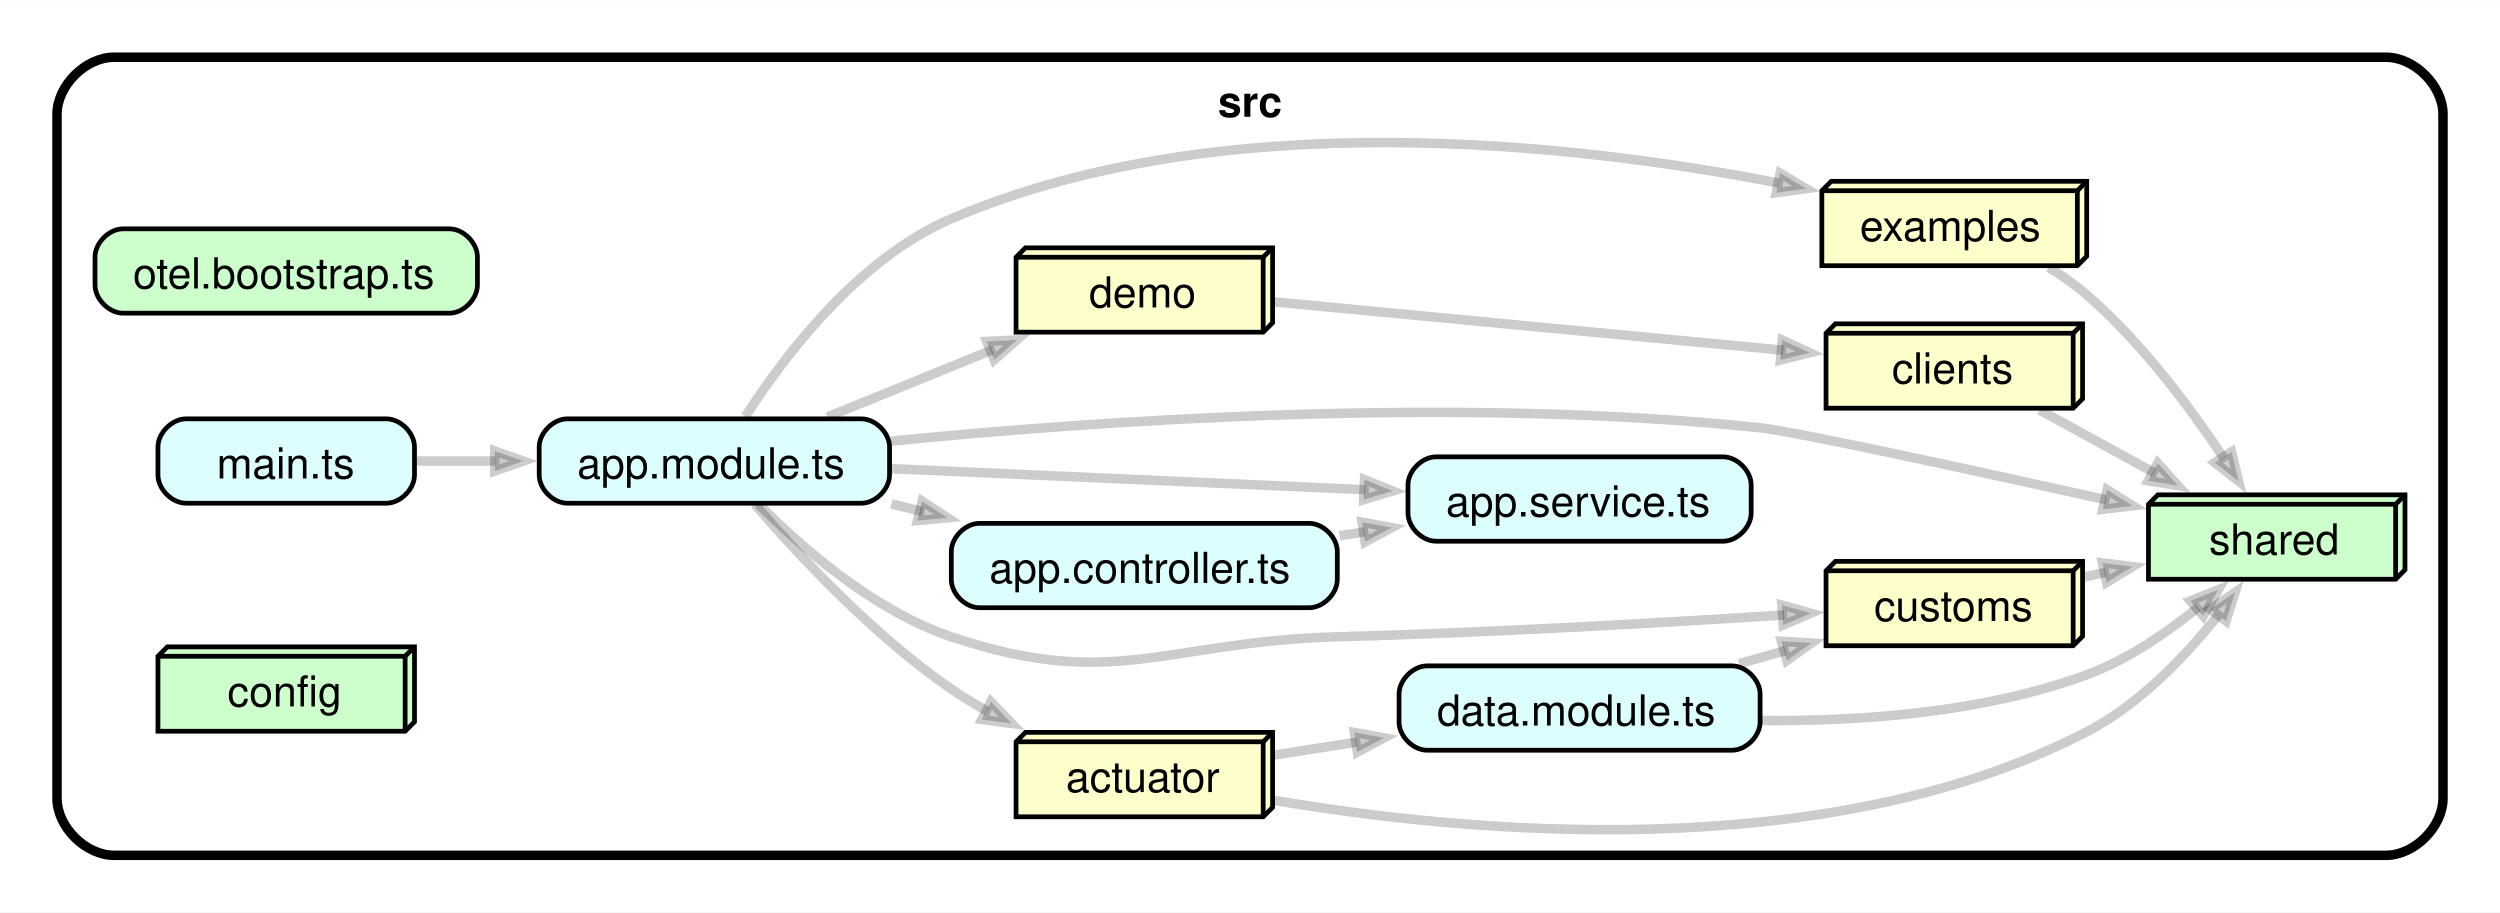
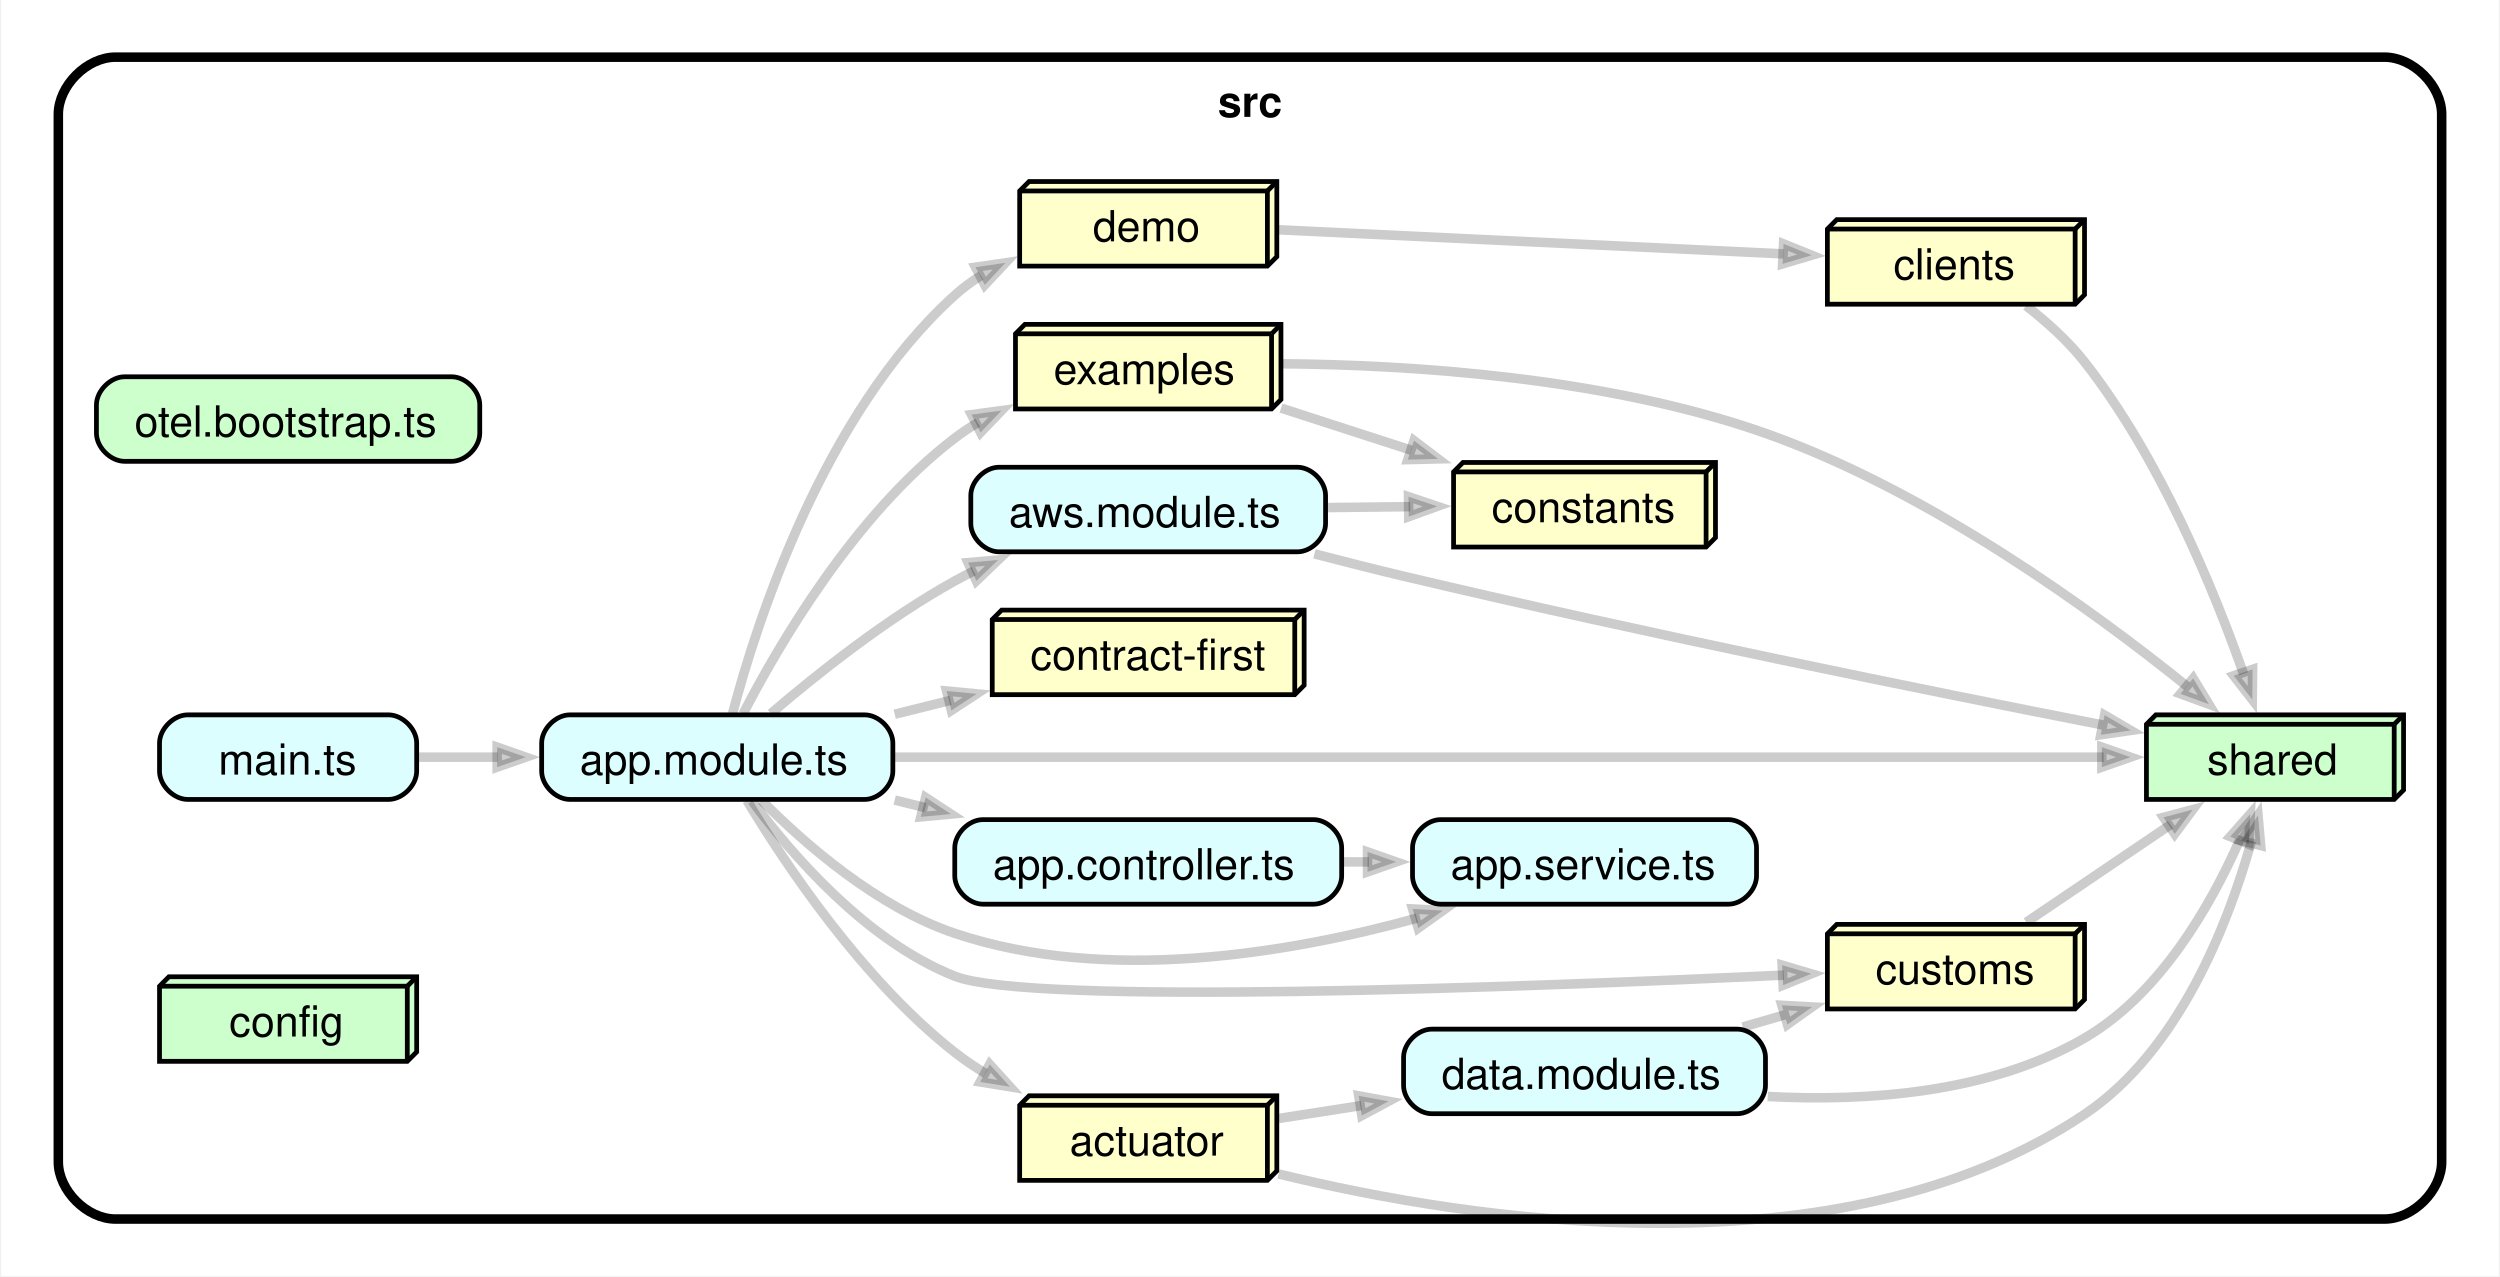
- <svg xmlns="http://www.w3.org/2000/svg" xmlns:xlink="http://www.w3.org/1999/xlink" width="526pt" height="192pt" viewBox="0.00 0.00 526.25 192.00">
-   <g id="graph0" class="graph" transform="scale(1 1) rotate(0) translate(4 188)">
-     <polygon fill="white" stroke="none" points="-4,4 -4,-188 522.25,-188 522.25,4 -4,4" />
+ <svg xmlns="http://www.w3.org/2000/svg" xmlns:xlink="http://www.w3.org/1999/xlink" width="525pt" height="268pt" viewBox="0.00 0.00 524.50 268.00">
+   <g id="graph0" class="graph" transform="scale(1 1) rotate(0) translate(4 264)">
+     <polygon fill="white" stroke="none" points="-4,4 -4,-264 520.5,-264 520.5,4 -4,4" />
    <g id="clust1" class="cluster">
-       <path fill="#ffffff" stroke="black" stroke-width="2" d="M20,-8C20,-8 498.25,-8 498.25,-8 504.25,-8 510.25,-14 510.25,-20 510.25,-20 510.25,-164 510.25,-164 510.25,-170 504.25,-176 498.25,-176 498.25,-176 20,-176 20,-176 14,-176 8,-170 8,-164 8,-164 8,-20 8,-20 8,-14 14,-8 20,-8" />
-       <text text-anchor="middle" x="259.12" y="-163.45" font-family="Helvetica,sans-Serif" font-weight="bold" font-size="9.00">src</text>
+       <path fill="#ffffff" stroke="black" stroke-width="2" d="M20,-8C20,-8 496.5,-8 496.5,-8 502.5,-8 508.5,-14 508.5,-20 508.5,-20 508.5,-240 508.5,-240 508.5,-246 502.5,-252 496.5,-252 496.5,-252 20,-252 20,-252 14,-252 8,-246 8,-240 8,-240 8,-20 8,-20 8,-14 14,-8 20,-8" />
+       <text text-anchor="middle" x="258.25" y="-239.45" font-family="Helvetica,sans-Serif" font-weight="bold" font-size="9.00">src</text>
    </g>
    <g id="node1" class="node">
      <g id="a_node1">
        <a xlink:href="src/actuator" xlink:title="actuator">
          <polygon fill="#ffffcc" stroke="black" points="263.88,-33.88 211.85,-33.88 209.88,-31.9 209.88,-16.12 261.9,-16.12 263.88,-18.1 263.88,-33.88" />
          <polyline fill="none" stroke="black" points="261.9,-31.9 209.88,-31.9" />
          <polyline fill="none" stroke="black" points="261.9,-31.9 261.9,-16.12" />
          <polyline fill="none" stroke="black" points="261.9,-31.9 263.88,-33.88" />
          <text text-anchor="start" x="220.38" y="-21.32" font-family="Helvetica,sans-Serif" font-size="9.00">actuator</text>
        </a>
      </g>
    </g>
    <g id="node2" class="node">
      <g id="a_node2">
        <a xlink:href="src/shared" xlink:title="shared">
-           <polygon fill="#ccffcc" stroke="black" points="502.25,-83.88 450.22,-83.88 448.25,-81.9 448.25,-66.12 500.28,-66.12 502.25,-68.1 502.25,-83.88" />
-           <polyline fill="none" stroke="black" points="500.28,-81.9 448.25,-81.9" />
-           <polyline fill="none" stroke="black" points="500.28,-81.9 500.28,-66.12" />
-           <polyline fill="none" stroke="black" points="500.28,-81.9 502.25,-83.88" />
-           <text text-anchor="start" x="461" y="-71.33" font-family="Helvetica,sans-Serif" font-size="9.00">shared</text>
+           <polygon fill="#ccffcc" stroke="black" points="500.5,-113.88 448.47,-113.88 446.5,-111.9 446.5,-96.12 498.53,-96.12 500.5,-98.1 500.5,-113.88" />
+           <polyline fill="none" stroke="black" points="498.53,-111.9 446.5,-111.9" />
+           <polyline fill="none" stroke="black" points="498.53,-111.9 498.53,-96.12" />
+           <polyline fill="none" stroke="black" points="498.53,-111.9 500.5,-113.88" />
+           <text text-anchor="start" x="459.25" y="-101.33" font-family="Helvetica,sans-Serif" font-size="9.00">shared</text>
        </a>
      </g>
    </g>
    <g id="edge1" class="edge">
-       <path fill="none" stroke="#000000" stroke-width="2" stroke-opacity="0.2" d="M264.24,-19.57C303.85,-12.83 379.95,-5.39 435.25,-34 446.32,-39.73 455.99,-49.84 462.94,-58.59" />
-       <polygon fill="#000000" fill-opacity="0.2" stroke="#000000" stroke-width="2" stroke-opacity="0.2" points="461.22,-59.81 466.49,-63.36 464.59,-57.3 461.22,-59.81" />
+       <path fill="none" stroke="#000000" stroke-width="2" stroke-opacity="0.2" d="M264.25,-17.47C304.5,-7.64 381.99,4.51 433.5,-30 453.23,-43.22 463.6,-69.69 468.56,-87.38" />
+       <polygon fill="#000000" fill-opacity="0.2" stroke="#000000" stroke-width="2" stroke-opacity="0.2" points="466.42,-87.48 469.93,-92.78 470.49,-86.44 466.42,-87.48" />
    </g>
    <g id="node3" class="node">
      <g id="a_node3">
        <a xlink:href="src/data.module.ts" xlink:title="data.module.ts">
          <path fill="#ddfeff" stroke="black" d="M360.58,-47.88C360.58,-47.88 296.42,-47.88 296.42,-47.88 293.46,-47.88 290.5,-44.92 290.5,-41.96 290.5,-41.96 290.5,-36.04 290.5,-36.04 290.5,-33.08 293.46,-30.12 296.42,-30.12 296.42,-30.12 360.58,-30.12 360.58,-30.12 363.54,-30.12 366.5,-33.08 366.5,-36.04 366.5,-36.04 366.5,-41.96 366.5,-41.96 366.5,-44.92 363.54,-47.88 360.58,-47.88" />
          <text text-anchor="start" x="298.5" y="-35.33" font-family="Helvetica,sans-Serif" font-size="9.00">data.module.ts</text>
        </a>
      </g>
    </g>
    <g id="edge2" class="edge">
      <path fill="none" stroke="#000000" stroke-width="2" stroke-opacity="0.2" d="M264.28,-29.12C269.76,-29.98 275.69,-30.91 281.64,-31.84" />
      <polygon fill="#000000" fill-opacity="0.2" stroke="#000000" stroke-width="2" stroke-opacity="0.2" points="281.08,-33.87 287.34,-32.73 281.73,-29.73 281.08,-33.87" />
    </g>
-     <g id="edge14" class="edge">
-       <path fill="none" stroke="#000000" stroke-width="2" stroke-opacity="0.2" d="M366.78,-36.39C387.54,-36.17 413.49,-37.99 435.25,-46 443.74,-49.13 451.96,-54.72 458.65,-60.17" />
-       <polygon fill="#000000" fill-opacity="0.2" stroke="#000000" stroke-width="2" stroke-opacity="0.2" points="457.05,-61.56 462.95,-63.91 459.8,-58.39 457.05,-61.56" />
-     </g>
-     <g id="node7" class="node">
-       <g id="a_node7">
+     <g id="edge18" class="edge">
+       <path fill="none" stroke="#000000" stroke-width="2" stroke-opacity="0.2" d="M366.98,-33.74C387.88,-32.63 413.64,-34.44 433.5,-46 449.34,-55.22 459.97,-73.75 466.08,-87.6" />
+       <polygon fill="#000000" fill-opacity="0.2" stroke="#000000" stroke-width="2" stroke-opacity="0.2" points="464.1,-88.31 468.31,-93.07 467.99,-86.72 464.1,-88.31" />
+     </g>
+     <g id="node9" class="node">
+       <g id="a_node9">
        <a xlink:href="src/customs" xlink:title="customs">
-           <polygon fill="#ffffcc" stroke="black" points="434.38,-69.88 382.35,-69.88 380.38,-67.9 380.38,-52.12 432.4,-52.12 434.38,-54.1 434.38,-69.88" />
-           <polyline fill="none" stroke="black" points="432.4,-67.9 380.38,-67.9" />
-           <polyline fill="none" stroke="black" points="432.4,-67.9 432.4,-52.12" />
-           <polyline fill="none" stroke="black" points="432.4,-67.9 434.38,-69.88" />
-           <text text-anchor="start" x="390.5" y="-57.33" font-family="Helvetica,sans-Serif" font-size="9.00">customs</text>
-         </a>
-       </g>
-     </g>
-     <g id="edge13" class="edge">
-       <path fill="none" stroke="#000000" stroke-width="2" stroke-opacity="0.2" d="M362.1,-48.33C365.32,-49.25 368.59,-50.19 371.83,-51.11" />
-       <polygon fill="#000000" fill-opacity="0.2" stroke="#000000" stroke-width="2" stroke-opacity="0.2" points="370.99,-53.06 377.33,-52.69 372.14,-49.02 370.99,-53.06" />
+           <polygon fill="#ffffcc" stroke="black" points="433.5,-69.88 381.47,-69.88 379.5,-67.9 379.5,-52.12 431.53,-52.12 433.5,-54.1 433.5,-69.88" />
+           <polyline fill="none" stroke="black" points="431.53,-67.9 379.5,-67.9" />
+           <polyline fill="none" stroke="black" points="431.53,-67.9 431.53,-52.12" />
+           <polyline fill="none" stroke="black" points="431.53,-67.9 433.5,-69.88" />
+           <text text-anchor="start" x="389.62" y="-57.33" font-family="Helvetica,sans-Serif" font-size="9.00">customs</text>
+         </a>
+       </g>
+     </g>
+     <g id="edge17" class="edge">
+       <path fill="none" stroke="#000000" stroke-width="2" stroke-opacity="0.2" d="M361.73,-48.33C364.64,-49.17 367.6,-50.03 370.54,-50.88" />
+       <polygon fill="#000000" fill-opacity="0.2" stroke="#000000" stroke-width="2" stroke-opacity="0.2" points="369.94,-52.89 376.29,-52.54 371.11,-48.86 369.94,-52.89" />
    </g>
    <g id="node4" class="node">
      <g id="a_node4">
        <a xlink:href="src/app.controller.ts" xlink:title="app.controller.ts">
-           <path fill="#ddfeff" stroke="black" d="M271.58,-77.88C271.58,-77.88 202.17,-77.88 202.17,-77.88 199.21,-77.88 196.25,-74.92 196.25,-71.96 196.25,-71.96 196.25,-66.04 196.25,-66.04 196.25,-63.08 199.21,-60.12 202.17,-60.12 202.17,-60.12 271.58,-60.12 271.58,-60.12 274.54,-60.12 277.5,-63.08 277.5,-66.04 277.5,-66.04 277.5,-71.96 277.5,-71.96 277.5,-74.92 274.54,-77.88 271.58,-77.88" />
-           <text text-anchor="start" x="204.25" y="-65.33" font-family="Helvetica,sans-Serif" font-size="9.00">app.controller.ts</text>
+           <path fill="#ddfeff" stroke="black" d="M271.58,-91.88C271.58,-91.88 202.17,-91.88 202.17,-91.88 199.21,-91.88 196.25,-88.92 196.25,-85.96 196.25,-85.96 196.25,-80.04 196.25,-80.04 196.25,-77.08 199.21,-74.12 202.17,-74.12 202.17,-74.12 271.58,-74.12 271.58,-74.12 274.54,-74.12 277.5,-77.08 277.5,-80.04 277.5,-80.04 277.5,-85.96 277.5,-85.96 277.5,-88.92 274.54,-91.88 271.58,-91.88" />
+           <text text-anchor="start" x="204.25" y="-79.33" font-family="Helvetica,sans-Serif" font-size="9.00">app.controller.ts</text>
        </a>
      </g>
    </g>
    <g id="node5" class="node">
      <g id="a_node5">
        <a xlink:href="src/app.service.ts" xlink:title="app.service.ts">
          <path fill="#ddfeff" stroke="black" d="M358.71,-91.88C358.71,-91.88 298.29,-91.88 298.29,-91.88 295.33,-91.88 292.38,-88.92 292.38,-85.96 292.38,-85.96 292.38,-80.04 292.38,-80.04 292.38,-77.08 295.33,-74.12 298.29,-74.12 298.29,-74.12 358.71,-74.12 358.71,-74.12 361.67,-74.12 364.62,-77.08 364.62,-80.04 364.62,-80.04 364.62,-85.96 364.62,-85.96 364.62,-88.92 361.67,-91.88 358.71,-91.88" />
          <text text-anchor="start" x="300.38" y="-79.33" font-family="Helvetica,sans-Serif" font-size="9.00">app.service.ts</text>
        </a>
      </g>
    </g>
    <g id="edge3" class="edge">
-       <path fill="none" stroke="#000000" stroke-width="2" stroke-opacity="0.2" d="M277.97,-75.26C279.72,-75.54 281.47,-75.81 283.23,-76.08" />
-       <polygon fill="#000000" fill-opacity="0.2" stroke="#000000" stroke-width="2" stroke-opacity="0.2" points="282.71,-78.13 288.96,-76.98 283.36,-73.98 282.71,-78.13" />
+       <path fill="none" stroke="#000000" stroke-width="2" stroke-opacity="0.2" d="M277.97,-83C279.72,-83 281.47,-83 283.23,-83" />
+       <polygon fill="#000000" fill-opacity="0.2" stroke="#000000" stroke-width="2" stroke-opacity="0.2" points="282.93,-85.1 288.93,-83 282.93,-80.9 282.93,-85.1" />
    </g>
    <g id="node6" class="node">
      <g id="a_node6">
        <a xlink:href="src/app.module.ts" xlink:title="app.module.ts">
-           <path fill="#ddfeff" stroke="black" d="M177.33,-99.88C177.33,-99.88 115.42,-99.88 115.42,-99.88 112.46,-99.88 109.5,-96.92 109.5,-93.96 109.5,-93.96 109.5,-88.04 109.5,-88.04 109.5,-85.08 112.46,-82.12 115.42,-82.12 115.42,-82.12 177.33,-82.12 177.33,-82.12 180.29,-82.12 183.25,-85.08 183.25,-88.04 183.25,-88.04 183.25,-93.96 183.25,-93.96 183.25,-96.92 180.29,-99.88 177.33,-99.88" />
-           <text text-anchor="start" x="117.5" y="-87.33" font-family="Helvetica,sans-Serif" font-size="9.00">app.module.ts</text>
+           <path fill="#ddfeff" stroke="black" d="M177.33,-113.88C177.33,-113.88 115.42,-113.88 115.42,-113.88 112.46,-113.88 109.5,-110.92 109.5,-107.96 109.5,-107.96 109.5,-102.04 109.5,-102.04 109.5,-99.08 112.46,-96.12 115.42,-96.12 115.42,-96.12 177.33,-96.12 177.33,-96.12 180.29,-96.12 183.25,-99.08 183.25,-102.04 183.25,-102.04 183.25,-107.96 183.25,-107.96 183.25,-110.92 180.29,-113.88 177.33,-113.88" />
+           <text text-anchor="start" x="117.5" y="-101.33" font-family="Helvetica,sans-Serif" font-size="9.00">app.module.ts</text>
        </a>
      </g>
    </g>
    <g id="edge4" class="edge">
-       <path fill="none" stroke="#000000" stroke-width="2" stroke-opacity="0.2" d="M154.89,-81.89C163.87,-71.44 179.78,-54.3 196.25,-43 198.62,-41.38 201.16,-39.84 203.76,-38.39" />
-       <polygon fill="#000000" fill-opacity="0.2" stroke="#000000" stroke-width="2" stroke-opacity="0.2" points="204.58,-40.33 208.98,-35.74 202.68,-36.59 204.58,-40.33" />
-     </g>
-     <g id="edge10" class="edge">
-       <path fill="none" stroke="#000000" stroke-width="2" stroke-opacity="0.2" d="M183.55,-95.18C227.08,-99.51 302.34,-104.77 366.5,-98 373.76,-97.23 410.7,-89.2 439.32,-82.84" />
-       <polygon fill="#000000" fill-opacity="0.2" stroke="#000000" stroke-width="2" stroke-opacity="0.2" points="439.55,-84.94 444.95,-81.59 438.63,-80.84 439.55,-84.94" />
+       <path fill="none" stroke="#000000" stroke-width="2" stroke-opacity="0.2" d="M152.61,-95.88C160.56,-82.69 176.83,-58.22 196.25,-43 198.26,-41.43 200.42,-39.96 202.67,-38.59" />
+       <polygon fill="#000000" fill-opacity="0.2" stroke="#000000" stroke-width="2" stroke-opacity="0.2" points="203.59,-40.48 207.86,-35.77 201.59,-36.79 203.59,-40.48" />
+     </g>
+     <g id="edge12" class="edge">
+       <path fill="none" stroke="#000000" stroke-width="2" stroke-opacity="0.2" d="M183.72,-105C246.74,-105 375.46,-105 437.52,-105" />
+       <polygon fill="#000000" fill-opacity="0.2" stroke="#000000" stroke-width="2" stroke-opacity="0.2" points="437.14,-107.1 443.14,-105 437.14,-102.9 437.14,-107.1" />
    </g>
    <g id="edge5" class="edge">
-       <path fill="none" stroke="#000000" stroke-width="2" stroke-opacity="0.2" d="M183.63,-81.99C185.76,-81.46 187.91,-80.92 190.07,-80.39" />
-       <polygon fill="#000000" fill-opacity="0.2" stroke="#000000" stroke-width="2" stroke-opacity="0.2" points="190.13,-82.53 195.45,-79.05 189.12,-78.46 190.13,-82.53" />
+       <path fill="none" stroke="#000000" stroke-width="2" stroke-opacity="0.2" d="M183.63,-95.99C185.76,-95.46 187.91,-94.92 190.07,-94.39" />
+       <polygon fill="#000000" fill-opacity="0.2" stroke="#000000" stroke-width="2" stroke-opacity="0.2" points="190.13,-96.53 195.45,-93.05 189.12,-92.46 190.13,-96.53" />
    </g>
    <g id="edge6" class="edge">
-       <path fill="none" stroke="#000000" stroke-width="2" stroke-opacity="0.2" d="M183.39,-89.4C212.17,-88.12 252.64,-86.32 283.36,-84.96" />
-       <polygon fill="#000000" fill-opacity="0.2" stroke="#000000" stroke-width="2" stroke-opacity="0.2" points="283.23,-87.07 289.13,-84.7 283.05,-82.87 283.23,-87.07" />
+       <path fill="none" stroke="#000000" stroke-width="2" stroke-opacity="0.2" d="M155.69,-95.92C164.68,-86.85 179.91,-73.49 196.25,-68 228.03,-57.33 266.31,-63.73 293.31,-71.19" />
+       <polygon fill="#000000" fill-opacity="0.2" stroke="#000000" stroke-width="2" stroke-opacity="0.2" points="292.4,-73.12 298.75,-72.78 293.58,-69.09 292.4,-73.12" />
+     </g>
+     <g id="node7" class="node">
+       <g id="a_node7">
+         <a xlink:href="src/aws.module.ts" xlink:title="aws.module.ts">
+           <path fill="#ddfeff" stroke="black" d="M268.21,-165.88C268.21,-165.88 205.54,-165.88 205.54,-165.88 202.58,-165.88 199.62,-162.92 199.62,-159.96 199.62,-159.96 199.62,-154.04 199.62,-154.04 199.62,-151.08 202.58,-148.12 205.54,-148.12 205.54,-148.12 268.21,-148.12 268.21,-148.12 271.17,-148.12 274.12,-151.08 274.12,-154.04 274.12,-154.04 274.12,-159.96 274.12,-159.96 274.12,-162.92 271.17,-165.88 268.21,-165.88" />
+           <text text-anchor="start" x="207.62" y="-153.32" font-family="Helvetica,sans-Serif" font-size="9.00">aws.module.ts</text>
+         </a>
+       </g>
    </g>
    <g id="edge7" class="edge">
-       <path fill="none" stroke="#000000" stroke-width="2" stroke-opacity="0.2" d="M155.69,-81.92C164.68,-72.85 179.91,-59.49 196.25,-54 230.48,-42.5 241.4,-53.02 277.5,-54 309.36,-54.86 345.6,-56.93 371.52,-58.59" />
-       <polygon fill="#000000" fill-opacity="0.2" stroke="#000000" stroke-width="2" stroke-opacity="0.2" points="371.08,-60.67 377.21,-58.97 371.36,-56.48 371.08,-60.67" />
+       <path fill="none" stroke="#000000" stroke-width="2" stroke-opacity="0.2" d="M157.64,-114.16C167.13,-122.29 181.91,-134.07 196.25,-142 197.53,-142.71 198.86,-143.4 200.21,-144.07" />
+       <polygon fill="#000000" fill-opacity="0.2" stroke="#000000" stroke-width="2" stroke-opacity="0.2" points="199.04,-145.85 205.37,-146.41 200.78,-142.02 199.04,-145.85" />
    </g>
    <g id="node8" class="node">
      <g id="a_node8">
-         <a xlink:href="src/demo" xlink:title="demo">
-           <polygon fill="#ffffcc" stroke="black" points="263.88,-135.88 211.85,-135.88 209.88,-133.9 209.88,-118.12 261.9,-118.12 263.88,-120.1 263.88,-135.88" />
-           <polyline fill="none" stroke="black" points="261.9,-133.9 209.88,-133.9" />
-           <polyline fill="none" stroke="black" points="261.9,-133.9 261.9,-118.12" />
-           <polyline fill="none" stroke="black" points="261.9,-133.9 263.88,-135.88" />
-           <text text-anchor="start" x="225.25" y="-123.33" font-family="Helvetica,sans-Serif" font-size="9.00">demo</text>
+         <a xlink:href="src/contract-first" xlink:title="contract-first">
+           <polygon fill="#ffffcc" stroke="black" points="269.62,-135.88 206.1,-135.88 204.12,-133.9 204.12,-118.12 267.65,-118.12 269.62,-120.1 269.62,-135.88" />
+           <polyline fill="none" stroke="black" points="267.65,-133.9 204.12,-133.9" />
+           <polyline fill="none" stroke="black" points="267.65,-133.9 267.65,-118.12" />
+           <polyline fill="none" stroke="black" points="267.65,-133.9 269.62,-135.88" />
+           <text text-anchor="start" x="212.12" y="-123.33" font-family="Helvetica,sans-Serif" font-size="9.00">contract-first</text>
        </a>
      </g>
    </g>
    <g id="edge8" class="edge">
-       <path fill="none" stroke="#000000" stroke-width="2" stroke-opacity="0.2" d="M170.17,-100.27C180.72,-104.56 193.41,-109.73 204.82,-114.37" />
-       <polygon fill="#000000" fill-opacity="0.2" stroke="#000000" stroke-width="2" stroke-opacity="0.2" points="203.7,-116.18 210.05,-116.49 205.28,-112.29 203.7,-116.18" />
-     </g>
-     <g id="node9" class="node">
-       <g id="a_node9">
-         <a xlink:href="src/examples" xlink:title="examples">
-           <polygon fill="#ffffcc" stroke="black" points="435.25,-149.88 381.47,-149.88 379.5,-147.9 379.5,-132.12 433.28,-132.12 435.25,-134.1 435.25,-149.88" />
-           <polyline fill="none" stroke="black" points="433.28,-147.9 379.5,-147.9" />
-           <polyline fill="none" stroke="black" points="433.28,-147.9 433.28,-132.12" />
-           <polyline fill="none" stroke="black" points="433.28,-147.9 435.25,-149.88" />
-           <text text-anchor="start" x="387.5" y="-137.32" font-family="Helvetica,sans-Serif" font-size="9.00">examples</text>
-         </a>
-       </g>
+       <path fill="none" stroke="#000000" stroke-width="2" stroke-opacity="0.2" d="M183.63,-114.01C187.49,-114.97 191.44,-115.95 195.35,-116.93" />
+       <polygon fill="#000000" fill-opacity="0.2" stroke="#000000" stroke-width="2" stroke-opacity="0.2" points="194.53,-118.89 200.86,-118.29 195.54,-114.81 194.53,-118.89" />
    </g>
    <g id="edge9" class="edge">
-       <path fill="none" stroke="#000000" stroke-width="2" stroke-opacity="0.2" d="M152.89,-100.35C160.74,-112.6 176.4,-133.53 196.25,-142 253.26,-166.33 327.16,-157.92 370.41,-149.52" />
-       <polygon fill="#000000" fill-opacity="0.2" stroke="#000000" stroke-width="2" stroke-opacity="0.2" points="370.73,-151.59 376.19,-148.34 369.9,-147.48 370.73,-151.59" />
-     </g>
-     <g id="edge12" class="edge">
-       <path fill="none" stroke="#000000" stroke-width="2" stroke-opacity="0.2" d="M434.79,-66.61C436.27,-66.93 437.76,-67.25 439.26,-67.56" />
-       <polygon fill="#000000" fill-opacity="0.2" stroke="#000000" stroke-width="2" stroke-opacity="0.2" points="438.56,-69.56 444.87,-68.76 439.44,-65.45 438.56,-69.56" />
+       <path fill="none" stroke="#000000" stroke-width="2" stroke-opacity="0.2" d="M153.69,-95.78C161.96,-84.61 177.62,-66.39 196.25,-59 211.93,-52.78 314.93,-56.64 370.34,-59.22" />
+       <polygon fill="#000000" fill-opacity="0.2" stroke="#000000" stroke-width="2" stroke-opacity="0.2" points="370.01,-61.31 376.11,-59.5 370.21,-57.11 370.01,-61.31" />
    </g>
    <g id="node10" class="node">
      <g id="a_node10">
-         <a xlink:href="src/clients" xlink:title="clients">
-           <polygon fill="#ffffcc" stroke="black" points="434.38,-119.88 382.35,-119.88 380.38,-117.9 380.38,-102.12 432.4,-102.12 434.38,-104.1 434.38,-119.88" />
-           <polyline fill="none" stroke="black" points="432.4,-117.9 380.38,-117.9" />
-           <polyline fill="none" stroke="black" points="432.4,-117.9 432.4,-102.12" />
-           <polyline fill="none" stroke="black" points="432.4,-117.9 434.38,-119.88" />
-           <text text-anchor="start" x="394.25" y="-107.33" font-family="Helvetica,sans-Serif" font-size="9.00">clients</text>
-         </a>
-       </g>
-     </g>
-     <g id="edge15" class="edge">
-       <path fill="none" stroke="#000000" stroke-width="2" stroke-opacity="0.2" d="M264.2,-124.5C293.05,-121.76 339.47,-117.35 371.37,-114.32" />
-       <polygon fill="#000000" fill-opacity="0.2" stroke="#000000" stroke-width="2" stroke-opacity="0.2" points="371.17,-116.45 376.94,-113.79 370.77,-112.27 371.17,-116.45" />
-     </g>
-     <g id="edge16" class="edge">
-       <path fill="none" stroke="#000000" stroke-width="2" stroke-opacity="0.2" d="M427.25,-131.78C430.06,-130.04 432.83,-128.1 435.25,-126 446.67,-116.12 456.92,-102.41 464.05,-91.7" />
-       <polygon fill="#000000" fill-opacity="0.2" stroke="#000000" stroke-width="2" stroke-opacity="0.2" points="465.75,-92.93 467.22,-86.75 462.21,-90.67 465.75,-92.93" />
-     </g>
-     <g id="edge11" class="edge">
-       <path fill="none" stroke="#000000" stroke-width="2" stroke-opacity="0.2" d="M425.34,-101.73C432.66,-97.73 441.37,-92.97 449.39,-88.58" />
-       <polygon fill="#000000" fill-opacity="0.2" stroke="#000000" stroke-width="2" stroke-opacity="0.2" points="450.2,-90.54 454.46,-85.82 448.19,-86.85 450.2,-90.54" />
+         <a xlink:href="src/demo" xlink:title="demo">
+           <polygon fill="#ffffcc" stroke="black" points="263.88,-225.88 211.85,-225.88 209.88,-223.9 209.88,-208.12 261.9,-208.12 263.88,-210.1 263.88,-225.88" />
+           <polyline fill="none" stroke="black" points="261.9,-223.9 209.88,-223.9" />
+           <polyline fill="none" stroke="black" points="261.9,-223.9 261.9,-208.12" />
+           <polyline fill="none" stroke="black" points="261.9,-223.9 263.88,-225.88" />
+           <text text-anchor="start" x="225.25" y="-213.32" font-family="Helvetica,sans-Serif" font-size="9.00">demo</text>
+         </a>
+       </g>
+     </g>
+     <g id="edge10" class="edge">
+       <path fill="none" stroke="#000000" stroke-width="2" stroke-opacity="0.2" d="M149.57,-114.12C154.58,-133.1 168.64,-177.14 196.25,-202 197.92,-203.51 199.76,-204.87 201.71,-206.1" />
+       <polygon fill="#000000" fill-opacity="0.2" stroke="#000000" stroke-width="2" stroke-opacity="0.2" points="200.6,-207.89 206.89,-208.81 202.55,-204.17 200.6,-207.89" />
    </g>
    <g id="node11" class="node">
      <g id="a_node11">
-         <a xlink:href="src/config" xlink:title="config">
-           <polygon fill="#ccffcc" stroke="black" points="83.25,-51.88 31.22,-51.88 29.25,-49.9 29.25,-34.12 81.28,-34.12 83.25,-36.1 83.25,-51.88" />
-           <polyline fill="none" stroke="black" points="81.28,-49.9 29.25,-49.9" />
-           <polyline fill="none" stroke="black" points="81.28,-49.9 81.28,-34.12" />
-           <polyline fill="none" stroke="black" points="81.28,-49.9 83.25,-51.88" />
-           <text text-anchor="start" x="43.88" y="-39.33" font-family="Helvetica,sans-Serif" font-size="9.00">config</text>
-         </a>
-       </g>
+         <a xlink:href="src/examples" xlink:title="examples">
+           <polygon fill="#ffffcc" stroke="black" points="264.75,-195.88 210.97,-195.88 209,-193.9 209,-178.12 262.78,-178.12 264.75,-180.1 264.75,-195.88" />
+           <polyline fill="none" stroke="black" points="262.78,-193.9 209,-193.9" />
+           <polyline fill="none" stroke="black" points="262.78,-193.9 262.78,-178.12" />
+           <polyline fill="none" stroke="black" points="262.78,-193.9 264.75,-195.88" />
+           <text text-anchor="start" x="217" y="-183.32" font-family="Helvetica,sans-Serif" font-size="9.00">examples</text>
+         </a>
+       </g>
+     </g>
+     <g id="edge11" class="edge">
+       <path fill="none" stroke="#000000" stroke-width="2" stroke-opacity="0.2" d="M151.8,-114.11C159.15,-128.35 175.18,-155.94 196.25,-172 197.77,-173.16 199.39,-174.24 201.08,-175.24" />
+       <polygon fill="#000000" fill-opacity="0.2" stroke="#000000" stroke-width="2" stroke-opacity="0.2" points="199.76,-176.93 206.06,-177.78 201.67,-173.19 199.76,-176.93" />
+     </g>
+     <g id="edge14" class="edge">
+       <path fill="none" stroke="#000000" stroke-width="2" stroke-opacity="0.2" d="M271.78,-147.69C277.99,-146.07 284.43,-144.44 290.5,-143 341.31,-130.95 400.59,-118.95 437.34,-111.75" />
+       <polygon fill="#000000" fill-opacity="0.2" stroke="#000000" stroke-width="2" stroke-opacity="0.2" points="437.72,-113.82 443.21,-110.61 436.92,-109.7 437.72,-113.82" />
    </g>
    <g id="node12" class="node">
      <g id="a_node12">
-         <a xlink:href="src/main.ts" xlink:title="main.ts">
-           <path fill="#ddfeff" stroke="black" d="M77.33,-99.88C77.33,-99.88 35.17,-99.88 35.17,-99.88 32.21,-99.88 29.25,-96.92 29.25,-93.96 29.25,-93.96 29.25,-88.04 29.25,-88.04 29.25,-85.08 32.21,-82.12 35.17,-82.12 35.17,-82.12 77.33,-82.12 77.33,-82.12 80.29,-82.12 83.25,-85.08 83.25,-88.04 83.25,-88.04 83.25,-93.96 83.25,-93.96 83.25,-96.92 80.29,-99.88 77.33,-99.88" />
-           <text text-anchor="start" x="41.62" y="-87.33" font-family="Helvetica,sans-Serif" font-size="9.00">main.ts</text>
-         </a>
-       </g>
-     </g>
-     <g id="edge17" class="edge">
-       <path fill="none" stroke="#000000" stroke-width="2" stroke-opacity="0.2" d="M83.69,-91C88.95,-91 94.6,-91 100.28,-91" />
-       <polygon fill="#000000" fill-opacity="0.2" stroke="#000000" stroke-width="2" stroke-opacity="0.2" points="100.15,-93.1 106.15,-91 100.15,-88.9 100.15,-93.1" />
+         <a xlink:href="src/constants" xlink:title="constants">
+           <polygon fill="#ffffcc" stroke="black" points="356,-166.88 302.97,-166.88 301,-164.9 301,-149.12 354.03,-149.12 356,-151.1 356,-166.88" />
+           <polyline fill="none" stroke="black" points="354.03,-164.9 301,-164.9" />
+           <polyline fill="none" stroke="black" points="354.03,-164.9 354.03,-149.12" />
+           <polyline fill="none" stroke="black" points="354.03,-164.9 356,-166.88" />
+           <text text-anchor="start" x="309" y="-154.32" font-family="Helvetica,sans-Serif" font-size="9.00">constants</text>
+         </a>
+       </g>
+     </g>
+     <g id="edge13" class="edge">
+       <path fill="none" stroke="#000000" stroke-width="2" stroke-opacity="0.2" d="M274.59,-157.41C280.3,-157.47 286.19,-157.54 291.88,-157.6" />
+       <polygon fill="#000000" fill-opacity="0.2" stroke="#000000" stroke-width="2" stroke-opacity="0.2" points="291.53,-159.7 297.56,-157.67 291.58,-155.5 291.53,-159.7" />
+     </g>
+     <g id="edge16" class="edge">
+       <path fill="none" stroke="#000000" stroke-width="2" stroke-opacity="0.2" d="M421.28,-70.33C430.07,-76.28 441.64,-84.11 451.55,-90.82" />
+       <polygon fill="#000000" fill-opacity="0.2" stroke="#000000" stroke-width="2" stroke-opacity="0.2" points="450.08,-92.36 456.23,-93.99 452.44,-88.88 450.08,-92.36" />
    </g>
    <g id="node13" class="node">
      <g id="a_node13">
+         <a xlink:href="src/clients" xlink:title="clients">
+           <polygon fill="#ffffcc" stroke="black" points="433.5,-217.88 381.47,-217.88 379.5,-215.9 379.5,-200.12 431.53,-200.12 433.5,-202.1 433.5,-217.88" />
+           <polyline fill="none" stroke="black" points="431.53,-215.9 379.5,-215.9" />
+           <polyline fill="none" stroke="black" points="431.53,-215.9 431.53,-200.12" />
+           <polyline fill="none" stroke="black" points="431.53,-215.9 433.5,-217.88" />
+           <text text-anchor="start" x="393.38" y="-205.32" font-family="Helvetica,sans-Serif" font-size="9.00">clients</text>
+         </a>
+       </g>
+     </g>
+     <g id="edge19" class="edge">
+       <path fill="none" stroke="#000000" stroke-width="2" stroke-opacity="0.2" d="M264.07,-215.75C292.64,-214.39 338.55,-212.2 370.27,-210.68" />
+       <polygon fill="#000000" fill-opacity="0.2" stroke="#000000" stroke-width="2" stroke-opacity="0.2" points="370.3,-212.78 376.19,-210.4 370.1,-208.59 370.3,-212.78" />
+     </g>
+     <g id="edge21" class="edge">
+       <path fill="none" stroke="#000000" stroke-width="2" stroke-opacity="0.2" d="M265.03,-187.61C291.62,-187.4 332.93,-184.85 366.5,-173 400.69,-160.93 435.06,-135.97 455.03,-119.88" />
+       <polygon fill="#000000" fill-opacity="0.2" stroke="#000000" stroke-width="2" stroke-opacity="0.2" points="456.31,-121.54 459.61,-116.11 453.64,-118.3 456.31,-121.54" />
+     </g>
+     <g id="edge20" class="edge">
+       <path fill="none" stroke="#000000" stroke-width="2" stroke-opacity="0.2" d="M264.77,-178.3C273.36,-175.52 283.01,-172.4 292.12,-169.45" />
+       <polygon fill="#000000" fill-opacity="0.2" stroke="#000000" stroke-width="2" stroke-opacity="0.2" points="292.69,-171.47 297.75,-167.63 291.39,-167.48 292.69,-171.47" />
+     </g>
+     <g id="edge15" class="edge">
+       <path fill="none" stroke="#000000" stroke-width="2" stroke-opacity="0.2" d="M421.24,-199.78C425.55,-196.43 430.06,-192.38 433.5,-188 449.32,-167.84 460.66,-140.22 466.9,-122.49" />
+       <polygon fill="#000000" fill-opacity="0.2" stroke="#000000" stroke-width="2" stroke-opacity="0.2" points="468.8,-123.44 468.73,-117.08 464.82,-122.1 468.8,-123.44" />
+     </g>
+     <g id="node14" class="node">
+       <g id="a_node14">
+         <a xlink:href="src/config" xlink:title="config">
+           <polygon fill="#ccffcc" stroke="black" points="83.25,-58.88 31.22,-58.88 29.25,-56.9 29.25,-41.12 81.28,-41.12 83.25,-43.1 83.25,-58.88" />
+           <polyline fill="none" stroke="black" points="81.28,-56.9 29.25,-56.9" />
+           <polyline fill="none" stroke="black" points="81.28,-56.9 81.28,-41.12" />
+           <polyline fill="none" stroke="black" points="81.28,-56.9 83.25,-58.88" />
+           <text text-anchor="start" x="43.88" y="-46.33" font-family="Helvetica,sans-Serif" font-size="9.00">config</text>
+         </a>
+       </g>
+     </g>
+     <g id="node15" class="node">
+       <g id="a_node15">
+         <a xlink:href="src/main.ts" xlink:title="main.ts">
+           <path fill="#ddfeff" stroke="black" d="M77.33,-113.88C77.33,-113.88 35.17,-113.88 35.17,-113.88 32.21,-113.88 29.25,-110.92 29.25,-107.96 29.25,-107.96 29.25,-102.04 29.25,-102.04 29.25,-99.08 32.21,-96.12 35.17,-96.12 35.17,-96.12 77.33,-96.12 77.33,-96.12 80.29,-96.12 83.25,-99.08 83.25,-102.04 83.25,-102.04 83.25,-107.96 83.25,-107.96 83.25,-110.92 80.29,-113.88 77.33,-113.88" />
+           <text text-anchor="start" x="41.62" y="-101.33" font-family="Helvetica,sans-Serif" font-size="9.00">main.ts</text>
+         </a>
+       </g>
+     </g>
+     <g id="edge22" class="edge">
+       <path fill="none" stroke="#000000" stroke-width="2" stroke-opacity="0.2" d="M83.69,-105C88.95,-105 94.6,-105 100.28,-105" />
+       <polygon fill="#000000" fill-opacity="0.2" stroke="#000000" stroke-width="2" stroke-opacity="0.2" points="100.15,-107.1 106.15,-105 100.15,-102.9 100.15,-107.1" />
+     </g>
+     <g id="node16" class="node">
+       <g id="a_node16">
        <a xlink:href="src/otel.bootstrap.ts" xlink:title="otel.bootstrap.ts">
-           <path fill="#ccffcc" stroke="black" d="M90.58,-139.88C90.58,-139.88 21.92,-139.88 21.92,-139.88 18.96,-139.88 16,-136.92 16,-133.96 16,-133.96 16,-128.04 16,-128.04 16,-125.08 18.96,-122.12 21.92,-122.12 21.92,-122.12 90.58,-122.12 90.58,-122.12 93.54,-122.12 96.5,-125.08 96.5,-128.04 96.5,-128.04 96.5,-133.96 96.5,-133.96 96.5,-136.92 93.54,-139.88 90.58,-139.88" />
-           <text text-anchor="start" x="24" y="-127.33" font-family="Helvetica,sans-Serif" font-size="9.00">otel.bootstrap.ts</text>
+           <path fill="#ccffcc" stroke="black" d="M90.58,-184.88C90.58,-184.88 21.92,-184.88 21.92,-184.88 18.96,-184.88 16,-181.92 16,-178.96 16,-178.96 16,-173.04 16,-173.04 16,-170.08 18.96,-167.12 21.92,-167.12 21.92,-167.12 90.58,-167.12 90.58,-167.12 93.54,-167.12 96.5,-170.08 96.5,-173.04 96.5,-173.04 96.5,-178.96 96.5,-178.96 96.5,-181.92 93.54,-184.88 90.58,-184.88" />
+           <text text-anchor="start" x="24" y="-172.32" font-family="Helvetica,sans-Serif" font-size="9.00">otel.bootstrap.ts</text>
        </a>
      </g>
    </g>
  </g>
</svg>
